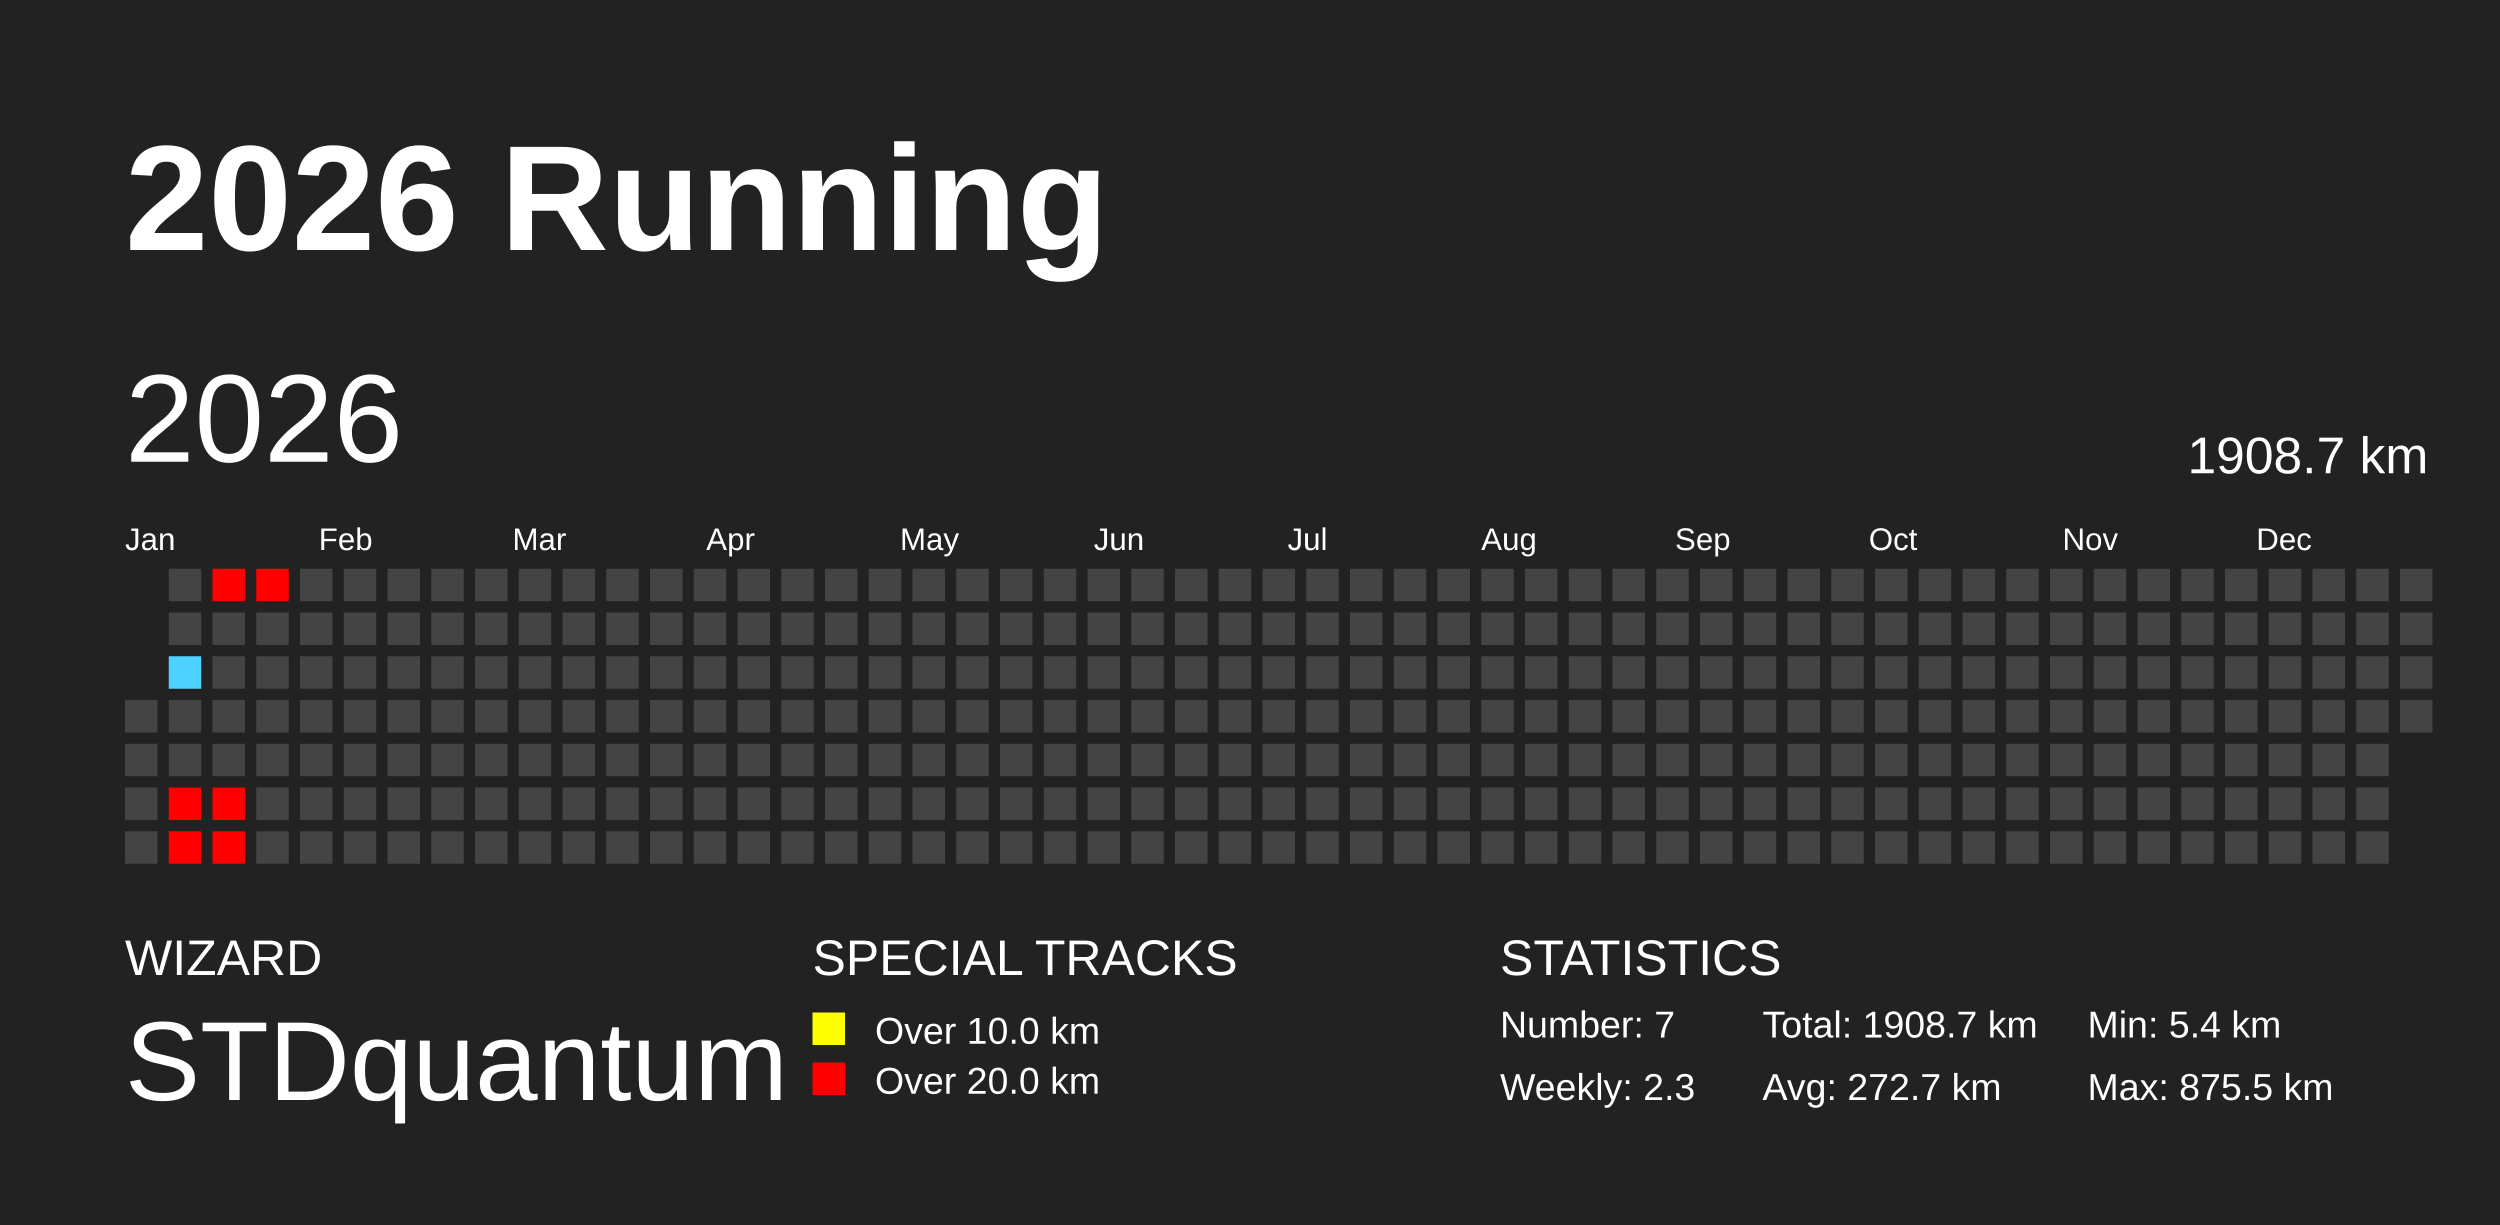
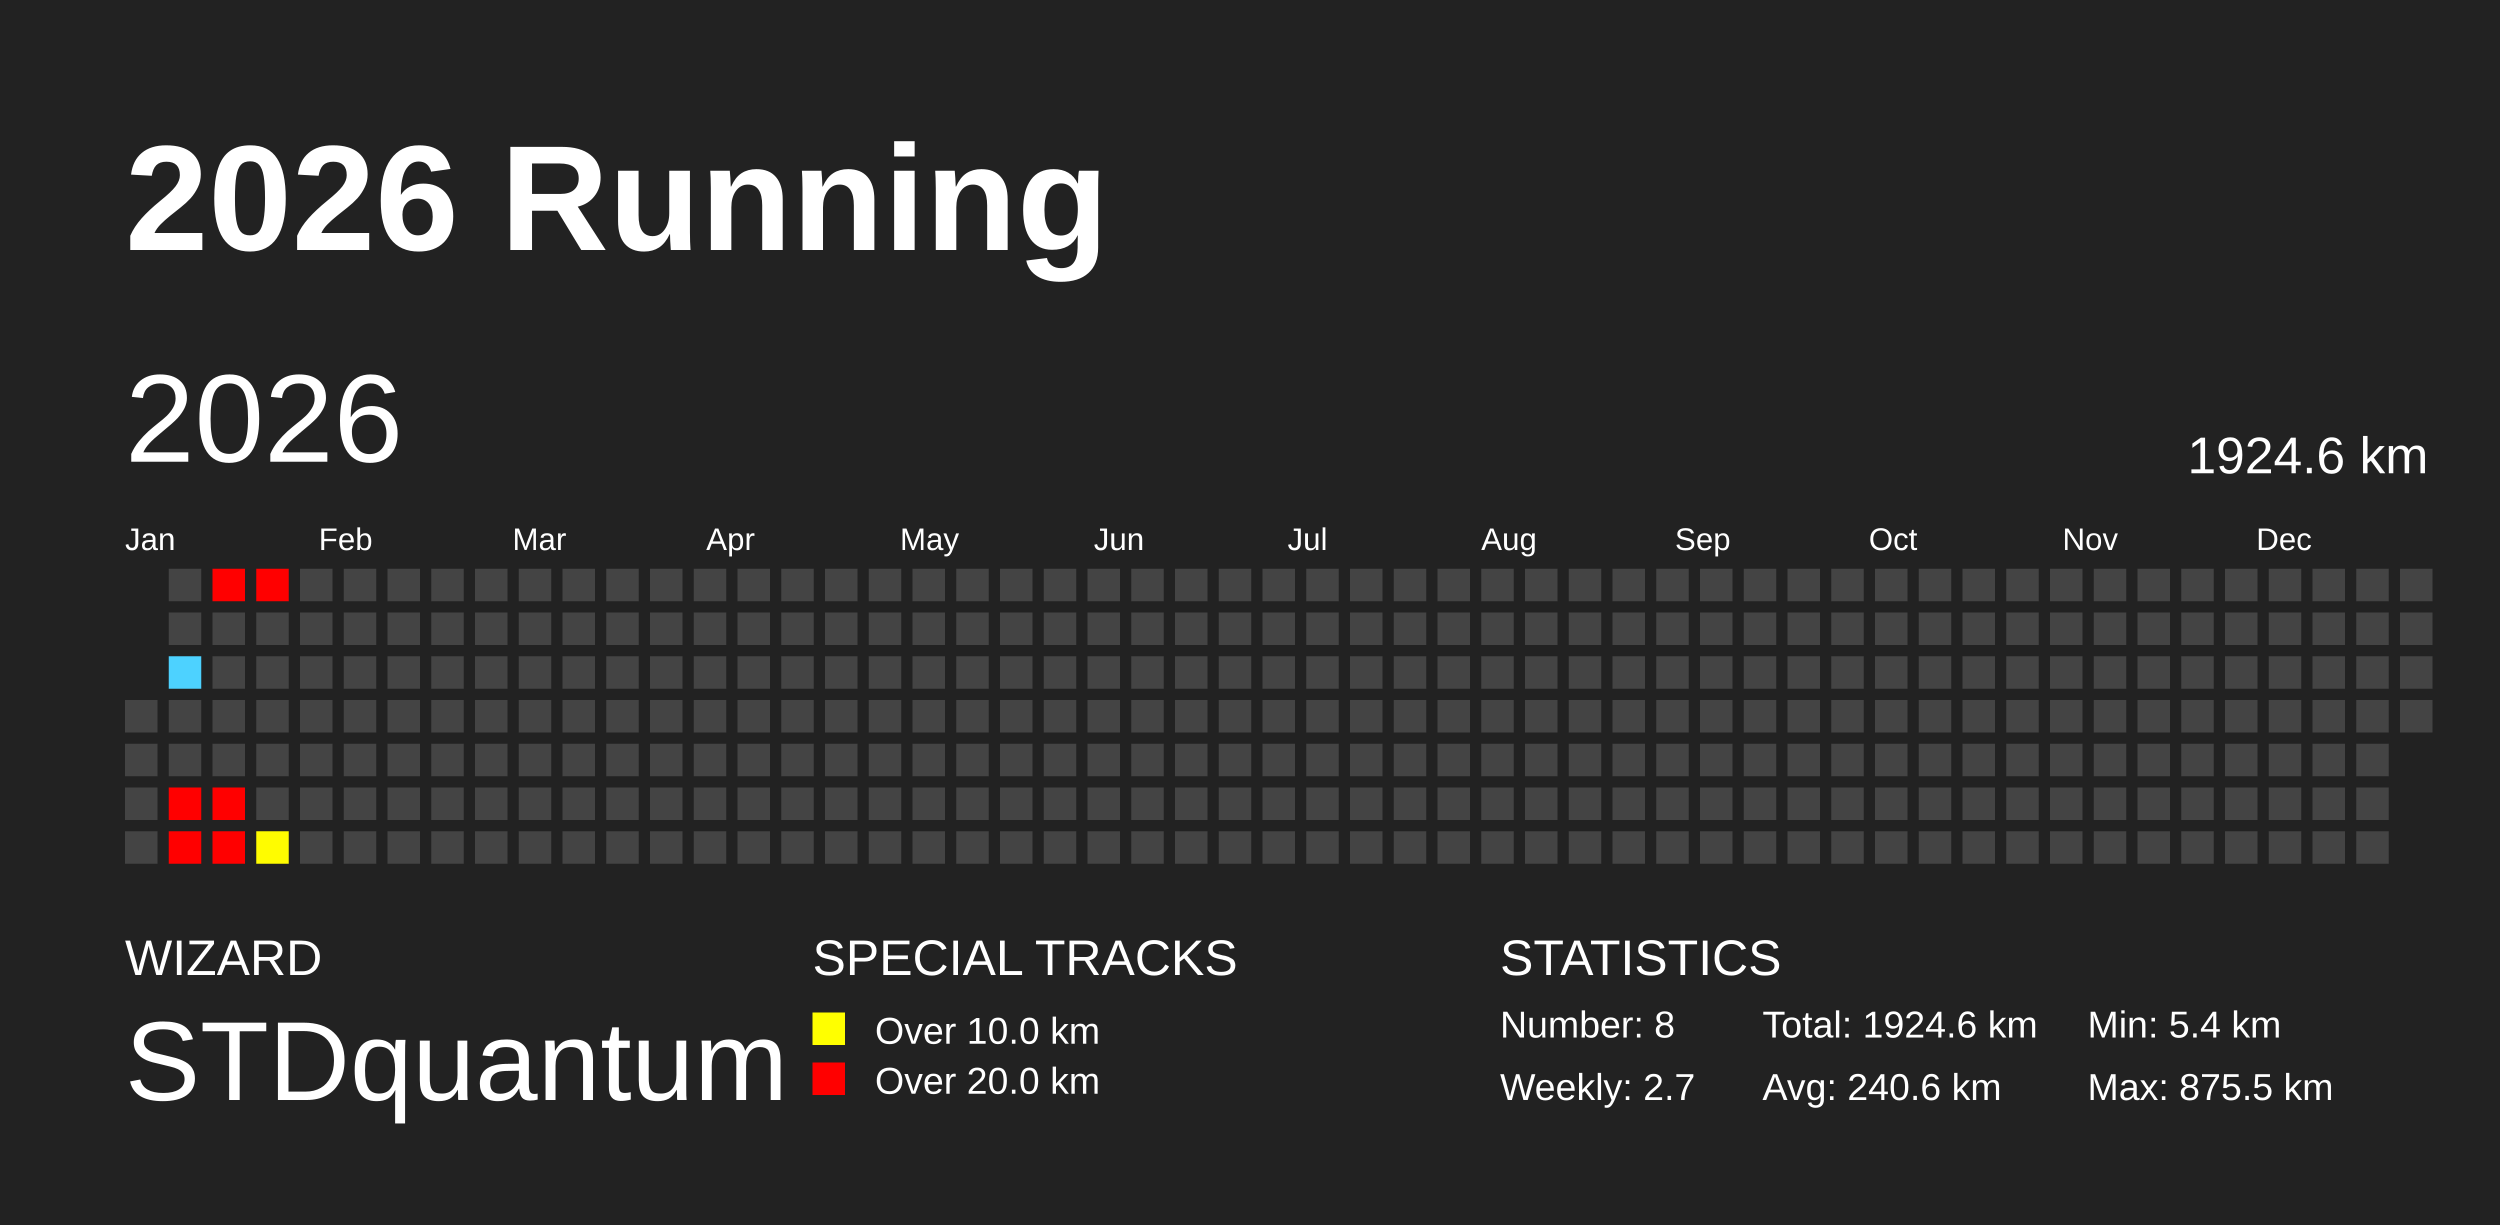
<svg xmlns="http://www.w3.org/2000/svg" baseProfile="full" height="98mm" version="1.1" viewBox="0,0,200,98" width="200mm">
  <defs />
  <rect fill="#222222" height="98" width="200" x="0" y="0" />
  <text fill="#FFFFFF" style="font-size:12px; font-family:Arial; font-weight:bold;" x="10" y="20">2026 Running</text>
  <text fill="#FFFFFF" style="font-size:4px; font-family:Arial" x="10" y="78">WIZARD</text>
  <text fill="#FFFFFF" style="font-size:9px; font-family:Arial" x="10" y="88">STDquantum</text>
  <text fill="#FFFFFF" style="font-size:4px; font-family:Arial" x="65" y="78">SPECIAL TRACKS</text>
  <rect fill="yellow" height="2.6" width="2.6" x="65" y="81" />
  <text fill="#FFFFFF" style="font-size:3px; font-family:Arial" x="70" y="83.5">Over 10.0 km</text>
  <rect fill="red" height="2.6" width="2.6" x="65" y="85" />
  <text fill="#FFFFFF" style="font-size:3px; font-family:Arial" x="70" y="87.5">Over 20.0 km</text>
  <text fill="#FFFFFF" style="font-size:4px; font-family:Arial" x="120" y="78">STATISTICS</text>
-   <text fill="#FFFFFF" style="font-size:3px; font-family:Arial" x="120" y="83">Number: 7</text>
-   <text fill="#FFFFFF" style="font-size:3px; font-family:Arial" x="120" y="88">Weekly: 2.3</text>
-   <text fill="#FFFFFF" style="font-size:3px; font-family:Arial" x="141" y="83">Total: 1908.7 km</text>
-   <text fill="#FFFFFF" style="font-size:3px; font-family:Arial" x="141" y="88">Avg: 272.7 km</text>
+   <text fill="#FFFFFF" style="font-size:3px; font-family:Arial" x="120" y="83">Number: 8</text>
+   <text fill="#FFFFFF" style="font-size:3px; font-family:Arial" x="120" y="88">Weekly: 2.7</text>
+   <text fill="#FFFFFF" style="font-size:3px; font-family:Arial" x="141" y="83">Total: 1924.6 km</text>
+   <text fill="#FFFFFF" style="font-size:3px; font-family:Arial" x="141" y="88">Avg: 240.6 km</text>
  <text fill="#FFFFFF" style="font-size:3px; font-family:Arial" x="167" y="83">Min: 5.4 km</text>
  <text fill="#FFFFFF" style="font-size:3px; font-family:Arial" x="167" y="88">Max: 875.5 km</text>
  <text dominant-baseline="hanging" fill="#FFFFFF" style="font-size:10.0px; font-family:Arial;" x="10" y="30">2026</text>
-   <text dominant-baseline="hanging" fill="#FFFFFF" style="font-size:4.125px; font-family:Arial;" x="175" y="35">1908.7 km</text>
+   <text dominant-baseline="hanging" fill="#FFFFFF" style="font-size:4.125px; font-family:Arial;" x="175" y="35">1924.6 km</text>
  <text fill="#FFFFFF" style="font-size:2.5px; font-family:Arial" x="10.0" y="44">Jan</text>
  <text fill="#FFFFFF" style="font-size:2.5px; font-family:Arial" x="25.5" y="44">Feb</text>
  <text fill="#FFFFFF" style="font-size:2.5px; font-family:Arial" x="41.0" y="44">Mar</text>
  <text fill="#FFFFFF" style="font-size:2.5px; font-family:Arial" x="56.5" y="44">Apr</text>
  <text fill="#FFFFFF" style="font-size:2.5px; font-family:Arial" x="72.0" y="44">May</text>
  <text fill="#FFFFFF" style="font-size:2.5px; font-family:Arial" x="87.5" y="44">Jun</text>
  <text fill="#FFFFFF" style="font-size:2.5px; font-family:Arial" x="103.0" y="44">Jul</text>
  <text fill="#FFFFFF" style="font-size:2.5px; font-family:Arial" x="118.5" y="44">Aug</text>
  <text fill="#FFFFFF" style="font-size:2.5px; font-family:Arial" x="134.0" y="44">Sep</text>
  <text fill="#FFFFFF" style="font-size:2.5px; font-family:Arial" x="149.5" y="44">Oct</text>
  <text fill="#FFFFFF" style="font-size:2.5px; font-family:Arial" x="165.0" y="44">Nov</text>
  <text fill="#FFFFFF" style="font-size:2.5px; font-family:Arial" x="180.5" y="44">Dec</text>
  <rect fill="#444444" height="2.6" width="2.6" x="10.0" y="56.0" />
  <rect fill="#444444" height="2.6" width="2.6" x="10.0" y="59.5" />
  <rect fill="#444444" height="2.6" width="2.6" x="10.0" y="63.0" />
  <rect fill="#444444" height="2.6" width="2.6" x="10.0" y="66.5" />
  <rect fill="#444444" height="2.6" width="2.6" x="13.5" y="45.5" />
  <rect fill="#444444" height="2.6" width="2.6" x="13.5" y="49.0" />
  <rect fill="#4dd2ff" height="2.6" width="2.6" x="13.5" y="52.5" />
  <rect fill="#444444" height="2.6" width="2.6" x="13.5" y="56.0" />
  <rect fill="#444444" height="2.6" width="2.6" x="13.5" y="59.5" />
  <rect fill="red" height="2.6" width="2.6" x="13.5" y="63.0" />
  <rect fill="red" height="2.6" width="2.6" x="13.5" y="66.5" />
  <rect fill="red" height="2.6" width="2.6" x="17.0" y="45.5" />
  <rect fill="#444444" height="2.6" width="2.6" x="17.0" y="49.0" />
  <rect fill="#444444" height="2.6" width="2.6" x="17.0" y="52.5" />
  <rect fill="#444444" height="2.6" width="2.6" x="17.0" y="56.0" />
  <rect fill="#444444" height="2.6" width="2.6" x="17.0" y="59.5" />
  <rect fill="red" height="2.6" width="2.6" x="17.0" y="63.0" />
  <rect fill="red" height="2.6" width="2.6" x="17.0" y="66.5" />
  <rect fill="red" height="2.6" width="2.6" x="20.5" y="45.5" />
  <rect fill="#444444" height="2.6" width="2.6" x="20.5" y="49.0" />
  <rect fill="#444444" height="2.6" width="2.6" x="20.5" y="52.5" />
  <rect fill="#444444" height="2.6" width="2.6" x="20.5" y="56.0" />
  <rect fill="#444444" height="2.6" width="2.6" x="20.5" y="59.5" />
  <rect fill="#444444" height="2.6" width="2.6" x="20.5" y="63.0" />
-   <rect fill="#444444" height="2.6" width="2.6" x="20.5" y="66.5" />
+   <rect fill="#fffc00" height="2.6" width="2.6" x="20.5" y="66.5" />
  <rect fill="#444444" height="2.6" width="2.6" x="24.0" y="45.5" />
  <rect fill="#444444" height="2.6" width="2.6" x="24.0" y="49.0" />
  <rect fill="#444444" height="2.6" width="2.6" x="24.0" y="52.5" />
  <rect fill="#444444" height="2.6" width="2.6" x="24.0" y="56.0" />
  <rect fill="#444444" height="2.6" width="2.6" x="24.0" y="59.5" />
  <rect fill="#444444" height="2.6" width="2.6" x="24.0" y="63.0" />
  <rect fill="#444444" height="2.6" width="2.6" x="24.0" y="66.5" />
  <rect fill="#444444" height="2.6" width="2.6" x="27.5" y="45.5" />
  <rect fill="#444444" height="2.6" width="2.6" x="27.5" y="49.0" />
  <rect fill="#444444" height="2.6" width="2.6" x="27.5" y="52.5" />
  <rect fill="#444444" height="2.6" width="2.6" x="27.5" y="56.0" />
  <rect fill="#444444" height="2.6" width="2.6" x="27.5" y="59.5" />
  <rect fill="#444444" height="2.6" width="2.6" x="27.5" y="63.0" />
  <rect fill="#444444" height="2.6" width="2.6" x="27.5" y="66.5" />
  <rect fill="#444444" height="2.6" width="2.6" x="31.0" y="45.5" />
  <rect fill="#444444" height="2.6" width="2.6" x="31.0" y="49.0" />
  <rect fill="#444444" height="2.6" width="2.6" x="31.0" y="52.5" />
  <rect fill="#444444" height="2.6" width="2.6" x="31.0" y="56.0" />
  <rect fill="#444444" height="2.6" width="2.6" x="31.0" y="59.5" />
  <rect fill="#444444" height="2.6" width="2.6" x="31.0" y="63.0" />
  <rect fill="#444444" height="2.6" width="2.6" x="31.0" y="66.5" />
  <rect fill="#444444" height="2.6" width="2.6" x="34.5" y="45.5" />
  <rect fill="#444444" height="2.6" width="2.6" x="34.5" y="49.0" />
  <rect fill="#444444" height="2.6" width="2.6" x="34.5" y="52.5" />
  <rect fill="#444444" height="2.6" width="2.6" x="34.5" y="56.0" />
  <rect fill="#444444" height="2.6" width="2.6" x="34.5" y="59.5" />
  <rect fill="#444444" height="2.6" width="2.6" x="34.5" y="63.0" />
  <rect fill="#444444" height="2.6" width="2.6" x="34.5" y="66.5" />
  <rect fill="#444444" height="2.6" width="2.6" x="38.0" y="45.5" />
  <rect fill="#444444" height="2.6" width="2.6" x="38.0" y="49.0" />
  <rect fill="#444444" height="2.6" width="2.6" x="38.0" y="52.5" />
  <rect fill="#444444" height="2.6" width="2.6" x="38.0" y="56.0" />
  <rect fill="#444444" height="2.6" width="2.6" x="38.0" y="59.5" />
  <rect fill="#444444" height="2.6" width="2.6" x="38.0" y="63.0" />
  <rect fill="#444444" height="2.6" width="2.6" x="38.0" y="66.5" />
  <rect fill="#444444" height="2.6" width="2.6" x="41.5" y="45.5" />
  <rect fill="#444444" height="2.6" width="2.6" x="41.5" y="49.0" />
  <rect fill="#444444" height="2.6" width="2.6" x="41.5" y="52.5" />
  <rect fill="#444444" height="2.6" width="2.6" x="41.5" y="56.0" />
  <rect fill="#444444" height="2.6" width="2.6" x="41.5" y="59.5" />
  <rect fill="#444444" height="2.6" width="2.6" x="41.5" y="63.0" />
  <rect fill="#444444" height="2.6" width="2.6" x="41.5" y="66.5" />
  <rect fill="#444444" height="2.6" width="2.6" x="45.0" y="45.5" />
  <rect fill="#444444" height="2.6" width="2.6" x="45.0" y="49.0" />
  <rect fill="#444444" height="2.6" width="2.6" x="45.0" y="52.5" />
  <rect fill="#444444" height="2.6" width="2.6" x="45.0" y="56.0" />
  <rect fill="#444444" height="2.6" width="2.6" x="45.0" y="59.5" />
  <rect fill="#444444" height="2.6" width="2.6" x="45.0" y="63.0" />
  <rect fill="#444444" height="2.6" width="2.6" x="45.0" y="66.5" />
  <rect fill="#444444" height="2.6" width="2.6" x="48.5" y="45.5" />
  <rect fill="#444444" height="2.6" width="2.6" x="48.5" y="49.0" />
  <rect fill="#444444" height="2.6" width="2.6" x="48.5" y="52.5" />
  <rect fill="#444444" height="2.6" width="2.6" x="48.5" y="56.0" />
  <rect fill="#444444" height="2.6" width="2.6" x="48.5" y="59.5" />
  <rect fill="#444444" height="2.6" width="2.6" x="48.5" y="63.0" />
  <rect fill="#444444" height="2.6" width="2.6" x="48.5" y="66.5" />
  <rect fill="#444444" height="2.6" width="2.6" x="52.0" y="45.5" />
  <rect fill="#444444" height="2.6" width="2.6" x="52.0" y="49.0" />
  <rect fill="#444444" height="2.6" width="2.6" x="52.0" y="52.5" />
  <rect fill="#444444" height="2.6" width="2.6" x="52.0" y="56.0" />
  <rect fill="#444444" height="2.6" width="2.6" x="52.0" y="59.5" />
  <rect fill="#444444" height="2.6" width="2.6" x="52.0" y="63.0" />
  <rect fill="#444444" height="2.6" width="2.6" x="52.0" y="66.5" />
  <rect fill="#444444" height="2.6" width="2.6" x="55.5" y="45.5" />
  <rect fill="#444444" height="2.6" width="2.6" x="55.5" y="49.0" />
  <rect fill="#444444" height="2.6" width="2.6" x="55.5" y="52.5" />
  <rect fill="#444444" height="2.6" width="2.6" x="55.5" y="56.0" />
  <rect fill="#444444" height="2.6" width="2.6" x="55.5" y="59.5" />
  <rect fill="#444444" height="2.6" width="2.6" x="55.5" y="63.0" />
  <rect fill="#444444" height="2.6" width="2.6" x="55.5" y="66.5" />
  <rect fill="#444444" height="2.6" width="2.6" x="59.0" y="45.5" />
  <rect fill="#444444" height="2.6" width="2.6" x="59.0" y="49.0" />
  <rect fill="#444444" height="2.6" width="2.6" x="59.0" y="52.5" />
  <rect fill="#444444" height="2.6" width="2.6" x="59.0" y="56.0" />
  <rect fill="#444444" height="2.6" width="2.6" x="59.0" y="59.5" />
  <rect fill="#444444" height="2.6" width="2.6" x="59.0" y="63.0" />
  <rect fill="#444444" height="2.6" width="2.6" x="59.0" y="66.5" />
  <rect fill="#444444" height="2.6" width="2.6" x="62.5" y="45.5" />
  <rect fill="#444444" height="2.6" width="2.6" x="62.5" y="49.0" />
  <rect fill="#444444" height="2.6" width="2.6" x="62.5" y="52.5" />
  <rect fill="#444444" height="2.6" width="2.6" x="62.5" y="56.0" />
  <rect fill="#444444" height="2.6" width="2.6" x="62.5" y="59.5" />
  <rect fill="#444444" height="2.6" width="2.6" x="62.5" y="63.0" />
  <rect fill="#444444" height="2.6" width="2.6" x="62.5" y="66.5" />
  <rect fill="#444444" height="2.6" width="2.6" x="66.0" y="45.5" />
  <rect fill="#444444" height="2.6" width="2.6" x="66.0" y="49.0" />
  <rect fill="#444444" height="2.6" width="2.6" x="66.0" y="52.5" />
  <rect fill="#444444" height="2.6" width="2.6" x="66.0" y="56.0" />
  <rect fill="#444444" height="2.6" width="2.6" x="66.0" y="59.5" />
  <rect fill="#444444" height="2.6" width="2.6" x="66.0" y="63.0" />
  <rect fill="#444444" height="2.6" width="2.6" x="66.0" y="66.5" />
  <rect fill="#444444" height="2.6" width="2.6" x="69.5" y="45.5" />
  <rect fill="#444444" height="2.6" width="2.6" x="69.5" y="49.0" />
  <rect fill="#444444" height="2.6" width="2.6" x="69.5" y="52.5" />
  <rect fill="#444444" height="2.6" width="2.6" x="69.5" y="56.0" />
  <rect fill="#444444" height="2.6" width="2.6" x="69.5" y="59.5" />
  <rect fill="#444444" height="2.6" width="2.6" x="69.5" y="63.0" />
  <rect fill="#444444" height="2.6" width="2.6" x="69.5" y="66.5" />
  <rect fill="#444444" height="2.6" width="2.6" x="73.0" y="45.5" />
  <rect fill="#444444" height="2.6" width="2.6" x="73.0" y="49.0" />
  <rect fill="#444444" height="2.6" width="2.6" x="73.0" y="52.5" />
  <rect fill="#444444" height="2.6" width="2.6" x="73.0" y="56.0" />
  <rect fill="#444444" height="2.6" width="2.6" x="73.0" y="59.5" />
  <rect fill="#444444" height="2.6" width="2.6" x="73.0" y="63.0" />
  <rect fill="#444444" height="2.6" width="2.6" x="73.0" y="66.5" />
  <rect fill="#444444" height="2.6" width="2.6" x="76.5" y="45.5" />
  <rect fill="#444444" height="2.6" width="2.6" x="76.5" y="49.0" />
  <rect fill="#444444" height="2.6" width="2.6" x="76.5" y="52.5" />
  <rect fill="#444444" height="2.6" width="2.6" x="76.5" y="56.0" />
  <rect fill="#444444" height="2.6" width="2.6" x="76.5" y="59.5" />
  <rect fill="#444444" height="2.6" width="2.6" x="76.5" y="63.0" />
  <rect fill="#444444" height="2.6" width="2.6" x="76.5" y="66.5" />
  <rect fill="#444444" height="2.6" width="2.6" x="80.0" y="45.5" />
  <rect fill="#444444" height="2.6" width="2.6" x="80.0" y="49.0" />
  <rect fill="#444444" height="2.6" width="2.6" x="80.0" y="52.5" />
  <rect fill="#444444" height="2.6" width="2.6" x="80.0" y="56.0" />
  <rect fill="#444444" height="2.6" width="2.6" x="80.0" y="59.5" />
  <rect fill="#444444" height="2.6" width="2.6" x="80.0" y="63.0" />
  <rect fill="#444444" height="2.6" width="2.6" x="80.0" y="66.5" />
  <rect fill="#444444" height="2.6" width="2.6" x="83.5" y="45.5" />
  <rect fill="#444444" height="2.6" width="2.6" x="83.5" y="49.0" />
  <rect fill="#444444" height="2.6" width="2.6" x="83.5" y="52.5" />
  <rect fill="#444444" height="2.6" width="2.6" x="83.5" y="56.0" />
  <rect fill="#444444" height="2.6" width="2.6" x="83.5" y="59.5" />
  <rect fill="#444444" height="2.6" width="2.6" x="83.5" y="63.0" />
  <rect fill="#444444" height="2.6" width="2.6" x="83.5" y="66.5" />
  <rect fill="#444444" height="2.6" width="2.6" x="87.0" y="45.5" />
  <rect fill="#444444" height="2.6" width="2.6" x="87.0" y="49.0" />
  <rect fill="#444444" height="2.6" width="2.6" x="87.0" y="52.5" />
  <rect fill="#444444" height="2.6" width="2.6" x="87.0" y="56.0" />
  <rect fill="#444444" height="2.6" width="2.6" x="87.0" y="59.5" />
  <rect fill="#444444" height="2.6" width="2.6" x="87.0" y="63.0" />
  <rect fill="#444444" height="2.6" width="2.6" x="87.0" y="66.5" />
  <rect fill="#444444" height="2.6" width="2.6" x="90.5" y="45.5" />
  <rect fill="#444444" height="2.6" width="2.6" x="90.5" y="49.0" />
  <rect fill="#444444" height="2.6" width="2.6" x="90.5" y="52.5" />
  <rect fill="#444444" height="2.6" width="2.6" x="90.5" y="56.0" />
  <rect fill="#444444" height="2.6" width="2.6" x="90.5" y="59.5" />
  <rect fill="#444444" height="2.6" width="2.6" x="90.5" y="63.0" />
  <rect fill="#444444" height="2.6" width="2.6" x="90.5" y="66.5" />
  <rect fill="#444444" height="2.6" width="2.6" x="94.0" y="45.5" />
  <rect fill="#444444" height="2.6" width="2.6" x="94.0" y="49.0" />
  <rect fill="#444444" height="2.6" width="2.6" x="94.0" y="52.5" />
  <rect fill="#444444" height="2.6" width="2.6" x="94.0" y="56.0" />
  <rect fill="#444444" height="2.6" width="2.6" x="94.0" y="59.5" />
  <rect fill="#444444" height="2.6" width="2.6" x="94.0" y="63.0" />
  <rect fill="#444444" height="2.6" width="2.6" x="94.0" y="66.5" />
  <rect fill="#444444" height="2.6" width="2.6" x="97.5" y="45.5" />
  <rect fill="#444444" height="2.6" width="2.6" x="97.5" y="49.0" />
  <rect fill="#444444" height="2.6" width="2.6" x="97.5" y="52.5" />
  <rect fill="#444444" height="2.6" width="2.6" x="97.5" y="56.0" />
  <rect fill="#444444" height="2.6" width="2.6" x="97.5" y="59.5" />
  <rect fill="#444444" height="2.6" width="2.6" x="97.5" y="63.0" />
  <rect fill="#444444" height="2.6" width="2.6" x="97.5" y="66.5" />
  <rect fill="#444444" height="2.6" width="2.6" x="101.0" y="45.5" />
  <rect fill="#444444" height="2.6" width="2.6" x="101.0" y="49.0" />
  <rect fill="#444444" height="2.6" width="2.6" x="101.0" y="52.5" />
  <rect fill="#444444" height="2.6" width="2.6" x="101.0" y="56.0" />
  <rect fill="#444444" height="2.6" width="2.6" x="101.0" y="59.5" />
  <rect fill="#444444" height="2.6" width="2.6" x="101.0" y="63.0" />
  <rect fill="#444444" height="2.6" width="2.6" x="101.0" y="66.5" />
  <rect fill="#444444" height="2.6" width="2.6" x="104.5" y="45.5" />
  <rect fill="#444444" height="2.6" width="2.6" x="104.5" y="49.0" />
  <rect fill="#444444" height="2.6" width="2.6" x="104.5" y="52.5" />
  <rect fill="#444444" height="2.6" width="2.6" x="104.5" y="56.0" />
  <rect fill="#444444" height="2.6" width="2.6" x="104.5" y="59.5" />
  <rect fill="#444444" height="2.6" width="2.6" x="104.5" y="63.0" />
  <rect fill="#444444" height="2.6" width="2.6" x="104.5" y="66.5" />
  <rect fill="#444444" height="2.6" width="2.6" x="108.0" y="45.5" />
  <rect fill="#444444" height="2.6" width="2.6" x="108.0" y="49.0" />
  <rect fill="#444444" height="2.6" width="2.6" x="108.0" y="52.5" />
  <rect fill="#444444" height="2.6" width="2.6" x="108.0" y="56.0" />
  <rect fill="#444444" height="2.6" width="2.6" x="108.0" y="59.5" />
  <rect fill="#444444" height="2.6" width="2.6" x="108.0" y="63.0" />
  <rect fill="#444444" height="2.6" width="2.6" x="108.0" y="66.5" />
  <rect fill="#444444" height="2.6" width="2.6" x="111.5" y="45.5" />
  <rect fill="#444444" height="2.6" width="2.6" x="111.5" y="49.0" />
  <rect fill="#444444" height="2.6" width="2.6" x="111.5" y="52.5" />
  <rect fill="#444444" height="2.6" width="2.6" x="111.5" y="56.0" />
  <rect fill="#444444" height="2.6" width="2.6" x="111.5" y="59.5" />
  <rect fill="#444444" height="2.6" width="2.6" x="111.5" y="63.0" />
  <rect fill="#444444" height="2.6" width="2.6" x="111.5" y="66.5" />
  <rect fill="#444444" height="2.6" width="2.6" x="115.0" y="45.5" />
  <rect fill="#444444" height="2.6" width="2.6" x="115.0" y="49.0" />
  <rect fill="#444444" height="2.6" width="2.6" x="115.0" y="52.5" />
  <rect fill="#444444" height="2.6" width="2.6" x="115.0" y="56.0" />
  <rect fill="#444444" height="2.6" width="2.6" x="115.0" y="59.5" />
  <rect fill="#444444" height="2.6" width="2.6" x="115.0" y="63.0" />
  <rect fill="#444444" height="2.6" width="2.6" x="115.0" y="66.5" />
  <rect fill="#444444" height="2.6" width="2.6" x="118.5" y="45.5" />
  <rect fill="#444444" height="2.6" width="2.6" x="118.5" y="49.0" />
  <rect fill="#444444" height="2.6" width="2.6" x="118.5" y="52.5" />
  <rect fill="#444444" height="2.6" width="2.6" x="118.5" y="56.0" />
  <rect fill="#444444" height="2.6" width="2.6" x="118.5" y="59.5" />
  <rect fill="#444444" height="2.6" width="2.6" x="118.5" y="63.0" />
  <rect fill="#444444" height="2.6" width="2.6" x="118.5" y="66.5" />
  <rect fill="#444444" height="2.6" width="2.6" x="122.0" y="45.5" />
  <rect fill="#444444" height="2.6" width="2.6" x="122.0" y="49.0" />
  <rect fill="#444444" height="2.6" width="2.6" x="122.0" y="52.5" />
  <rect fill="#444444" height="2.6" width="2.6" x="122.0" y="56.0" />
  <rect fill="#444444" height="2.6" width="2.6" x="122.0" y="59.5" />
  <rect fill="#444444" height="2.6" width="2.6" x="122.0" y="63.0" />
  <rect fill="#444444" height="2.6" width="2.6" x="122.0" y="66.5" />
  <rect fill="#444444" height="2.6" width="2.6" x="125.5" y="45.5" />
  <rect fill="#444444" height="2.6" width="2.6" x="125.5" y="49.0" />
  <rect fill="#444444" height="2.6" width="2.6" x="125.5" y="52.5" />
  <rect fill="#444444" height="2.6" width="2.6" x="125.5" y="56.0" />
  <rect fill="#444444" height="2.6" width="2.6" x="125.5" y="59.5" />
  <rect fill="#444444" height="2.6" width="2.6" x="125.5" y="63.0" />
  <rect fill="#444444" height="2.6" width="2.6" x="125.5" y="66.5" />
  <rect fill="#444444" height="2.6" width="2.6" x="129.0" y="45.5" />
  <rect fill="#444444" height="2.6" width="2.6" x="129.0" y="49.0" />
  <rect fill="#444444" height="2.6" width="2.6" x="129.0" y="52.5" />
  <rect fill="#444444" height="2.6" width="2.6" x="129.0" y="56.0" />
  <rect fill="#444444" height="2.6" width="2.6" x="129.0" y="59.5" />
  <rect fill="#444444" height="2.6" width="2.6" x="129.0" y="63.0" />
  <rect fill="#444444" height="2.6" width="2.6" x="129.0" y="66.5" />
  <rect fill="#444444" height="2.6" width="2.6" x="132.5" y="45.5" />
  <rect fill="#444444" height="2.6" width="2.6" x="132.5" y="49.0" />
  <rect fill="#444444" height="2.6" width="2.6" x="132.5" y="52.5" />
  <rect fill="#444444" height="2.6" width="2.6" x="132.5" y="56.0" />
  <rect fill="#444444" height="2.6" width="2.6" x="132.5" y="59.5" />
  <rect fill="#444444" height="2.6" width="2.6" x="132.5" y="63.0" />
  <rect fill="#444444" height="2.6" width="2.6" x="132.5" y="66.5" />
  <rect fill="#444444" height="2.6" width="2.6" x="136.0" y="45.5" />
  <rect fill="#444444" height="2.6" width="2.6" x="136.0" y="49.0" />
  <rect fill="#444444" height="2.6" width="2.6" x="136.0" y="52.5" />
  <rect fill="#444444" height="2.6" width="2.6" x="136.0" y="56.0" />
  <rect fill="#444444" height="2.6" width="2.6" x="136.0" y="59.5" />
  <rect fill="#444444" height="2.6" width="2.6" x="136.0" y="63.0" />
  <rect fill="#444444" height="2.6" width="2.6" x="136.0" y="66.5" />
  <rect fill="#444444" height="2.6" width="2.6" x="139.5" y="45.5" />
  <rect fill="#444444" height="2.6" width="2.6" x="139.5" y="49.0" />
  <rect fill="#444444" height="2.6" width="2.6" x="139.5" y="52.5" />
  <rect fill="#444444" height="2.6" width="2.6" x="139.5" y="56.0" />
  <rect fill="#444444" height="2.6" width="2.6" x="139.5" y="59.5" />
  <rect fill="#444444" height="2.6" width="2.6" x="139.5" y="63.0" />
  <rect fill="#444444" height="2.6" width="2.6" x="139.5" y="66.5" />
  <rect fill="#444444" height="2.6" width="2.6" x="143.0" y="45.5" />
  <rect fill="#444444" height="2.6" width="2.6" x="143.0" y="49.0" />
  <rect fill="#444444" height="2.6" width="2.6" x="143.0" y="52.5" />
  <rect fill="#444444" height="2.6" width="2.6" x="143.0" y="56.0" />
  <rect fill="#444444" height="2.6" width="2.6" x="143.0" y="59.5" />
  <rect fill="#444444" height="2.6" width="2.6" x="143.0" y="63.0" />
  <rect fill="#444444" height="2.6" width="2.6" x="143.0" y="66.5" />
  <rect fill="#444444" height="2.6" width="2.6" x="146.5" y="45.5" />
  <rect fill="#444444" height="2.6" width="2.6" x="146.5" y="49.0" />
  <rect fill="#444444" height="2.6" width="2.6" x="146.5" y="52.5" />
  <rect fill="#444444" height="2.6" width="2.6" x="146.5" y="56.0" />
  <rect fill="#444444" height="2.6" width="2.6" x="146.5" y="59.5" />
  <rect fill="#444444" height="2.6" width="2.6" x="146.5" y="63.0" />
  <rect fill="#444444" height="2.6" width="2.6" x="146.5" y="66.5" />
  <rect fill="#444444" height="2.6" width="2.6" x="150.0" y="45.5" />
  <rect fill="#444444" height="2.6" width="2.6" x="150.0" y="49.0" />
  <rect fill="#444444" height="2.6" width="2.6" x="150.0" y="52.5" />
  <rect fill="#444444" height="2.6" width="2.6" x="150.0" y="56.0" />
  <rect fill="#444444" height="2.6" width="2.6" x="150.0" y="59.5" />
  <rect fill="#444444" height="2.6" width="2.6" x="150.0" y="63.0" />
  <rect fill="#444444" height="2.6" width="2.6" x="150.0" y="66.5" />
  <rect fill="#444444" height="2.6" width="2.6" x="153.5" y="45.5" />
  <rect fill="#444444" height="2.6" width="2.6" x="153.5" y="49.0" />
  <rect fill="#444444" height="2.6" width="2.6" x="153.5" y="52.5" />
  <rect fill="#444444" height="2.6" width="2.6" x="153.5" y="56.0" />
  <rect fill="#444444" height="2.6" width="2.6" x="153.5" y="59.5" />
  <rect fill="#444444" height="2.6" width="2.6" x="153.5" y="63.0" />
  <rect fill="#444444" height="2.6" width="2.6" x="153.5" y="66.5" />
  <rect fill="#444444" height="2.6" width="2.6" x="157.0" y="45.5" />
  <rect fill="#444444" height="2.6" width="2.6" x="157.0" y="49.0" />
  <rect fill="#444444" height="2.6" width="2.6" x="157.0" y="52.5" />
  <rect fill="#444444" height="2.6" width="2.6" x="157.0" y="56.0" />
  <rect fill="#444444" height="2.6" width="2.6" x="157.0" y="59.5" />
  <rect fill="#444444" height="2.6" width="2.6" x="157.0" y="63.0" />
  <rect fill="#444444" height="2.6" width="2.6" x="157.0" y="66.5" />
  <rect fill="#444444" height="2.6" width="2.6" x="160.5" y="45.5" />
  <rect fill="#444444" height="2.6" width="2.6" x="160.5" y="49.0" />
  <rect fill="#444444" height="2.6" width="2.6" x="160.5" y="52.5" />
  <rect fill="#444444" height="2.6" width="2.6" x="160.5" y="56.0" />
  <rect fill="#444444" height="2.6" width="2.6" x="160.5" y="59.5" />
  <rect fill="#444444" height="2.6" width="2.6" x="160.5" y="63.0" />
  <rect fill="#444444" height="2.6" width="2.6" x="160.5" y="66.5" />
  <rect fill="#444444" height="2.6" width="2.6" x="164.0" y="45.5" />
  <rect fill="#444444" height="2.6" width="2.6" x="164.0" y="49.0" />
  <rect fill="#444444" height="2.6" width="2.6" x="164.0" y="52.5" />
  <rect fill="#444444" height="2.6" width="2.6" x="164.0" y="56.0" />
  <rect fill="#444444" height="2.6" width="2.6" x="164.0" y="59.5" />
  <rect fill="#444444" height="2.6" width="2.6" x="164.0" y="63.0" />
  <rect fill="#444444" height="2.6" width="2.6" x="164.0" y="66.5" />
  <rect fill="#444444" height="2.6" width="2.6" x="167.5" y="45.5" />
  <rect fill="#444444" height="2.6" width="2.6" x="167.5" y="49.0" />
  <rect fill="#444444" height="2.6" width="2.6" x="167.5" y="52.5" />
  <rect fill="#444444" height="2.6" width="2.6" x="167.5" y="56.0" />
  <rect fill="#444444" height="2.6" width="2.6" x="167.5" y="59.5" />
  <rect fill="#444444" height="2.6" width="2.6" x="167.5" y="63.0" />
  <rect fill="#444444" height="2.6" width="2.6" x="167.5" y="66.5" />
  <rect fill="#444444" height="2.6" width="2.6" x="171.0" y="45.5" />
  <rect fill="#444444" height="2.6" width="2.6" x="171.0" y="49.0" />
  <rect fill="#444444" height="2.6" width="2.6" x="171.0" y="52.5" />
  <rect fill="#444444" height="2.6" width="2.6" x="171.0" y="56.0" />
  <rect fill="#444444" height="2.6" width="2.6" x="171.0" y="59.5" />
  <rect fill="#444444" height="2.6" width="2.6" x="171.0" y="63.0" />
  <rect fill="#444444" height="2.6" width="2.6" x="171.0" y="66.5" />
  <rect fill="#444444" height="2.6" width="2.6" x="174.5" y="45.5" />
  <rect fill="#444444" height="2.6" width="2.6" x="174.5" y="49.0" />
  <rect fill="#444444" height="2.6" width="2.6" x="174.5" y="52.5" />
  <rect fill="#444444" height="2.6" width="2.6" x="174.5" y="56.0" />
  <rect fill="#444444" height="2.6" width="2.6" x="174.5" y="59.5" />
  <rect fill="#444444" height="2.6" width="2.6" x="174.5" y="63.0" />
  <rect fill="#444444" height="2.6" width="2.6" x="174.5" y="66.5" />
  <rect fill="#444444" height="2.6" width="2.6" x="178.0" y="45.5" />
  <rect fill="#444444" height="2.6" width="2.6" x="178.0" y="49.0" />
  <rect fill="#444444" height="2.6" width="2.6" x="178.0" y="52.5" />
  <rect fill="#444444" height="2.6" width="2.6" x="178.0" y="56.0" />
  <rect fill="#444444" height="2.6" width="2.6" x="178.0" y="59.5" />
  <rect fill="#444444" height="2.6" width="2.6" x="178.0" y="63.0" />
  <rect fill="#444444" height="2.6" width="2.6" x="178.0" y="66.5" />
  <rect fill="#444444" height="2.6" width="2.6" x="181.5" y="45.5" />
  <rect fill="#444444" height="2.6" width="2.6" x="181.5" y="49.0" />
  <rect fill="#444444" height="2.6" width="2.6" x="181.5" y="52.5" />
  <rect fill="#444444" height="2.6" width="2.6" x="181.5" y="56.0" />
  <rect fill="#444444" height="2.6" width="2.6" x="181.5" y="59.5" />
  <rect fill="#444444" height="2.6" width="2.6" x="181.5" y="63.0" />
  <rect fill="#444444" height="2.6" width="2.6" x="181.5" y="66.5" />
  <rect fill="#444444" height="2.6" width="2.6" x="185.0" y="45.5" />
  <rect fill="#444444" height="2.6" width="2.6" x="185.0" y="49.0" />
  <rect fill="#444444" height="2.6" width="2.6" x="185.0" y="52.5" />
  <rect fill="#444444" height="2.6" width="2.6" x="185.0" y="56.0" />
  <rect fill="#444444" height="2.6" width="2.6" x="185.0" y="59.5" />
  <rect fill="#444444" height="2.6" width="2.6" x="185.0" y="63.0" />
  <rect fill="#444444" height="2.6" width="2.6" x="185.0" y="66.5" />
  <rect fill="#444444" height="2.6" width="2.6" x="188.5" y="45.5" />
  <rect fill="#444444" height="2.6" width="2.6" x="188.5" y="49.0" />
  <rect fill="#444444" height="2.6" width="2.6" x="188.5" y="52.5" />
  <rect fill="#444444" height="2.6" width="2.6" x="188.5" y="56.0" />
  <rect fill="#444444" height="2.6" width="2.6" x="188.5" y="59.5" />
  <rect fill="#444444" height="2.6" width="2.6" x="188.5" y="63.0" />
  <rect fill="#444444" height="2.6" width="2.6" x="188.5" y="66.5" />
  <rect fill="#444444" height="2.6" width="2.6" x="192.0" y="45.5" />
  <rect fill="#444444" height="2.6" width="2.6" x="192.0" y="49.0" />
  <rect fill="#444444" height="2.6" width="2.6" x="192.0" y="52.5" />
  <rect fill="#444444" height="2.6" width="2.6" x="192.0" y="56.0" />
</svg>
